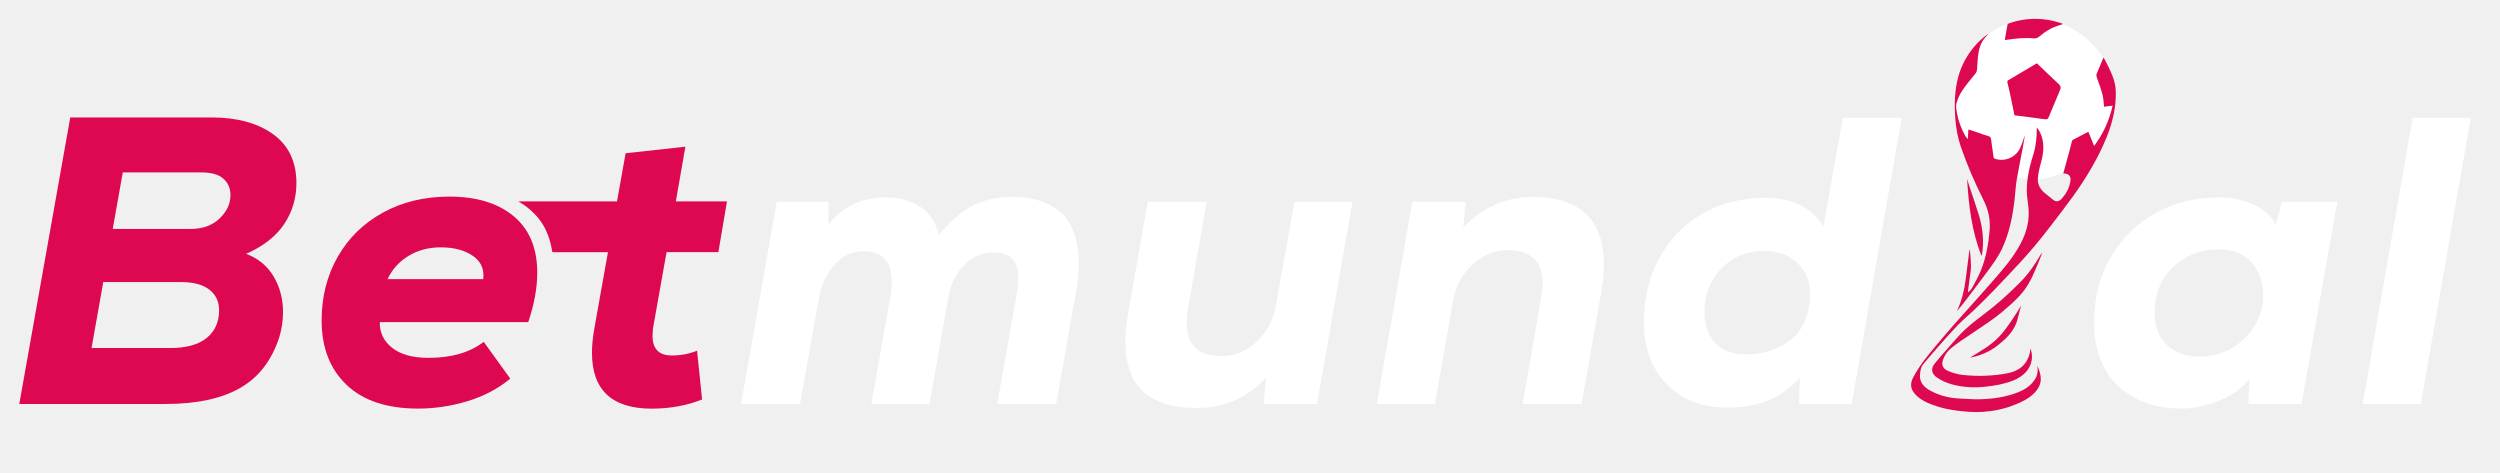
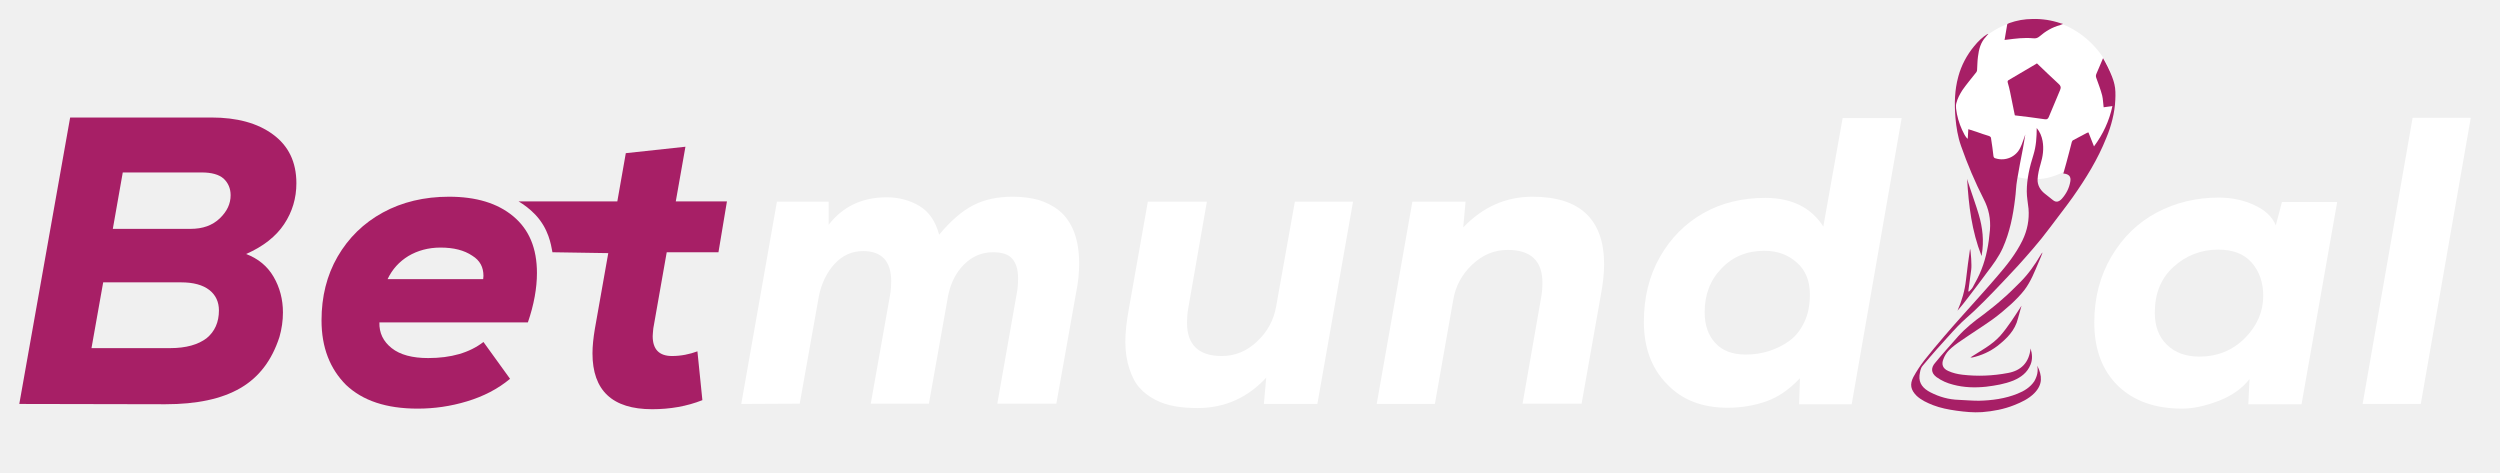
- <svg xmlns="http://www.w3.org/2000/svg" version="1.1" x="0px" y="0px" viewBox="0 0 855.32 161.7" style="enable-background:new 0 0 855.32 161.7;" xml:space="preserve">
+ <svg xmlns="http://www.w3.org/2000/svg" version="1.1" id="Layer_1" x="0px" y="0px" viewBox="0 0 855.3 161.7" style="enable-background:new 0 0 855.3 161.7;" xml:space="preserve">
  <style type="text/css">
	.st0{fill:#FFFFFF;}
- 	.st1{fill:#DE0751;}
+ 	.st1{fill:#A71F66;}
</style>
-   <g id="Layer_2">
+   <g id="Layer_2_00000155113620984119043680000008053202778286079642_">
</g>
-   <g id="Layer_1">
-     <path class="st0" d="M723.83,33.9c-0.39,8.84-12.29,27.44-27.44,27.44s-27.44-12.29-27.44-27.44s12.29-27.44,27.44-27.44   S724.42,20.75,723.83,33.9z" />
+   <g id="Layer_1_00000071548559276082159410000003773161567693376181_">
+     <path class="st0" d="M723.8,33.9c-0.4,8.8-12.3,27.4-27.4,27.4S669,49.1,669,33.9s12.3-27.4,27.4-27.4S724.4,20.8,723.8,33.9z" />
    <g>
-       <path class="st1" d="M6.6,138.21l17.44-98.03h48.28c8.79,0,15.83,1.92,21.13,5.75s7.96,9.4,7.96,16.71c0,5.13-1.39,9.8-4.16,13.99    c-2.78,4.19-7.12,7.6-13.04,10.21c4.16,1.59,7.31,4.19,9.43,7.8c2.13,3.61,3.19,7.66,3.19,12.16c0,2.78-0.41,5.59-1.23,8.42    c-2.56,7.98-7.01,13.81-13.38,17.48c-6.36,3.67-14.9,5.51-25.62,5.51H6.6z M31.32,119.07h26.92c5.48,0,9.63-1.15,12.47-3.44    c2.83-2.29,4.25-5.46,4.25-9.51c0-2.95-1.11-5.29-3.33-7.02S66.2,96.51,62,96.51H35.33L31.32,119.07z M38.57,78.33h26.56    c4.19,0,7.52-1.2,10-3.59c2.48-2.39,3.72-5.04,3.72-7.95c0-2.35-0.81-4.24-2.43-5.66c-1.62-1.43-4.11-2.14-7.49-2.14H42.01    L38.57,78.33z" />
-       <path class="st1" d="M110.04,109.64c0-8.11,1.85-15.39,5.54-21.84c3.69-6.45,8.86-11.48,15.52-15.11    c6.65-3.62,14.2-5.43,22.63-5.43c9.3,0,16.63,2.24,22.01,6.71c5.38,4.47,8.07,10.93,8.07,19.37c0,5.14-1.03,10.76-3.08,16.86    h-50.79c-0.09,3.55,1.31,6.48,4.2,8.78c2.89,2.3,7.05,3.45,12.48,3.45c7.84,0,14.13-1.82,18.87-5.47l9.09,12.58    c-4.19,3.46-9.08,6.04-14.66,7.72c-5.58,1.69-11.2,2.53-16.85,2.53c-10.66,0-18.83-2.71-24.51-8.13    C112.87,126.23,110.04,118.89,110.04,109.64z M132.6,95.49h32.74c0.04-0.36,0.07-0.72,0.07-1.08c0-3.02-1.25-5.33-3.76-6.95    c-2.78-1.89-6.4-2.84-10.87-2.84c-4.1,0-7.76,0.97-10.97,2.9C136.59,89.46,134.19,92.11,132.6,95.49z" />
-       <path class="st1" d="M188.99,86.26c-0.53-2.68-1.34-8.03-5.83-12.79c-2.02-2.14-4.12-3.6-5.83-4.57c11.26,0,22.52,0,33.77,0    l2.94-16.47l20.45-2.25l-3.27,18.73h17.5l-2.94,17.36h-17.73l-4.64,26.05c-0.11,1.29-0.16,2.13-0.16,2.55    c0,4.5,2.19,6.75,6.56,6.75c3.14,0,6.04-0.55,8.68-1.64l1.71,16.7c-5.29,2.09-11.03,3.13-17.23,3.13    c-13.62,0-20.44-6.38-20.44-19.14c0-2.48,0.27-5.26,0.82-8.34l4.65-26.04H188.99z" />
-       <path class="st0" d="M253.55,138.21l12.2-69.18h17.68v7.86c4.83-6.24,11.44-9.37,19.82-9.37c4.24,0,8,1,11.28,3.01    c3.28,2.01,5.51,5.29,6.7,9.84c3.92-4.74,7.8-8.09,11.66-10.05c3.85-1.96,8.35-2.94,13.5-2.94c3.26,0,6.19,0.38,8.8,1.13    c2.6,0.75,4.98,1.97,7.13,3.66c2.15,1.69,3.82,4.06,4.99,7.11c1.18,3.05,1.77,6.7,1.77,10.94c0,3.17-0.32,6.44-0.96,9.82    l-6.77,38.16h-20.17l6.63-37.39c0.36-1.87,0.55-3.74,0.55-5.61c0-2.92-0.66-5.12-1.98-6.6c-1.32-1.48-3.51-2.22-6.56-2.22    c-3.83,0-7.12,1.41-9.88,4.24c-2.76,2.83-4.55,6.31-5.37,10.46l-6.56,37.12h-19.89l6.56-37.12c0.27-1.69,0.41-3.26,0.41-4.72    c0-6.93-3.21-10.39-9.64-10.39c-3.87,0-7.14,1.48-9.81,4.44c-2.67,2.96-4.43,6.56-5.3,10.8l-6.63,36.98H253.55z" />
-       <path class="st0" d="M385.02,116.94c0-3.13,0.4-6.86,1.2-11.18l6.45-36.72h20.17l-6.43,36.57c-0.27,1.75-0.41,3.33-0.41,4.76    c0,7.63,3.96,11.45,11.89,11.45c4.56,0,8.59-1.67,12.1-5c3.51-3.33,5.68-7.34,6.5-12.03l6.36-35.75h19.89l-12.16,69.18h-18.26    l0.82-9.02c-6.38,6.92-14.22,10.38-23.52,10.38c-2.83,0-5.4-0.2-7.72-0.61s-4.56-1.14-6.7-2.21c-2.14-1.06-3.94-2.42-5.4-4.08    c-1.46-1.65-2.62-3.82-3.49-6.49C385.45,123.51,385.02,120.43,385.02,116.94z" />
-       <path class="st0" d="M471.03,138.21l12.19-69.18h18.23l-0.82,8.82c6.74-6.97,14.63-10.46,23.65-10.46    c16.31,0,24.47,7.75,24.47,23.24c0,2.96-0.39,6.58-1.17,10.86l-6.49,36.72h-20.17l6.4-36.58c0.29-1.73,0.44-3.3,0.44-4.72    c0-7.56-3.96-11.34-11.89-11.34c-4.56,0-8.6,1.66-12.13,4.99c-3.53,3.33-5.71,7.31-6.53,11.96l-6.29,35.68H471.03z" />
-       <path class="st0" d="M562.44,110.09c0-8.32,1.83-15.73,5.5-22.24c3.67-6.5,8.65-11.49,14.94-14.97    c6.29-3.48,13.33-5.22,21.12-5.22c9.07,0,15.7,3.26,19.89,9.78l6.56-37.12h20.17l-17.11,97.89h-18.03l0.27-8.89    c-3.69,3.86-7.53,6.51-11.52,7.95c-3.99,1.45-8.4,2.17-13.23,2.17c-8.75,0-15.7-2.69-20.85-8.06    C565.01,126.01,562.44,118.92,562.44,110.09z M583.15,106.75c0,4.36,1.21,7.87,3.62,10.52c2.42,2.66,5.92,3.98,10.53,3.98    c2.78,0,5.42-0.39,7.93-1.16c2.51-0.77,4.83-1.93,6.97-3.47c2.14-1.54,3.85-3.68,5.13-6.4c1.28-2.72,1.91-5.88,1.91-9.47    c0-4.63-1.5-8.27-4.51-10.93c-3.01-2.66-6.72-3.98-11.14-3.98c-5.88,0-10.76,2-14.63,5.99    C585.09,95.84,583.15,100.81,583.15,106.75z" />
-       <path class="st0" d="M716.45,110.32c0-8.5,1.96-16.05,5.88-22.63c3.92-6.58,9.09-11.59,15.52-15.02s13.49-5.14,21.19-5.14    c4.51,0,8.59,0.87,12.24,2.6c3.65,1.73,6.08,4.03,7.31,6.9l2.12-8h18.94l-12.24,69.18h-18.18l0.41-8.57    c-2.64,3.29-6.21,5.81-10.7,7.54c-4.49,1.74-8.62,2.6-12.41,2.6c-9.21,0-16.52-2.61-21.94-7.82    C719.16,126.74,716.45,119.53,716.45,110.32z M737.16,106.96c0,4.68,1.4,8.35,4.2,11.03c2.8,2.68,6.48,4.02,11.04,4.02    c6.2,0,11.39-2.11,15.59-6.32c4.19-4.22,6.29-9.05,6.29-14.5c0-4.54-1.3-8.32-3.9-11.34c-2.6-3.02-6.43-4.54-11.48-4.54    c-5.88,0-10.97,1.98-15.28,5.95C739.32,95.21,737.16,100.45,737.16,106.96z" />
-       <path class="st0" d="M808.34,138.21l17.09-97.89h19.89l-17.09,97.89H808.34z" />
+       <path class="st1" d="M6.6,138.2l17.4-98h48.3c8.8,0,15.8,1.9,21.1,5.8s8,9.4,8,16.7c0,5.1-1.4,9.8-4.2,14    c-2.8,4.2-7.1,7.6-13,10.2c4.2,1.6,7.3,4.2,9.4,7.8c2.1,3.6,3.2,7.7,3.2,12.2c0,2.8-0.4,5.6-1.2,8.4c-2.6,8-7,13.8-13.4,17.5    c-6.4,3.7-14.9,5.5-25.6,5.5L6.6,138.2L6.6,138.2z M31.3,119.1h26.9c5.5,0,9.6-1.2,12.5-3.4c2.8-2.3,4.2-5.5,4.2-9.5    c0-2.9-1.1-5.3-3.3-7s-5.4-2.6-9.6-2.6H35.3L31.3,119.1z M38.6,78.3h26.6c4.2,0,7.5-1.2,10-3.6s3.7-5,3.7-7.9    c0-2.3-0.8-4.2-2.4-5.7c-1.6-1.4-4.1-2.1-7.5-2.1H42L38.6,78.3z" />
+       <path class="st1" d="M110,109.6c0-8.1,1.8-15.4,5.5-21.8s8.9-11.5,15.5-15.1c6.6-3.6,14.2-5.4,22.6-5.4c9.3,0,16.6,2.2,22,6.7    c5.4,4.5,8.1,10.9,8.1,19.4c0,5.1-1,10.8-3.1,16.9h-50.8c-0.1,3.6,1.3,6.5,4.2,8.8c2.9,2.3,7.1,3.4,12.5,3.4    c7.8,0,14.1-1.8,18.9-5.5l9.1,12.6c-4.2,3.5-9.1,6-14.7,7.7c-5.6,1.7-11.2,2.5-16.9,2.5c-10.7,0-18.8-2.7-24.5-8.1    C112.9,126.2,110,118.9,110,109.6z M132.6,95.5h32.7c0-0.4,0.1-0.7,0.1-1.1c0-3-1.2-5.3-3.8-6.9c-2.8-1.9-6.4-2.8-10.9-2.8    c-4.1,0-7.8,1-11,2.9C136.6,89.5,134.2,92.1,132.6,95.5z" />
+       <path class="st1" d="M189,86.3c-0.5-2.7-1.3-8-5.8-12.8c-2-2.1-4.1-3.6-5.8-4.6c11.3,0,22.5,0,33.8,0l2.9-16.5l20.4-2.2l-3.3,18.7    h17.5l-2.9,17.4h-17.7l-4.6,26.1c-0.1,1.3-0.2,2.1-0.2,2.6c0,4.5,2.2,6.8,6.6,6.8c3.1,0,6-0.6,8.7-1.6l1.7,16.7    c-5.3,2.1-11,3.1-17.2,3.1c-13.6,0-20.4-6.4-20.4-19.1c0-2.5,0.3-5.3,0.8-8.3l4.6-26L189,86.3L189,86.3z" />
+       <path class="st0" d="M253.6,138.2L265.8,69h17.7v7.9c4.8-6.2,11.4-9.4,19.8-9.4c4.2,0,8,1,11.3,3s5.5,5.3,6.7,9.8    c3.9-4.7,7.8-8.1,11.7-10.1c3.9-2,8.4-2.9,13.5-2.9c3.3,0,6.2,0.4,8.8,1.1c2.6,0.8,5,2,7.1,3.7s3.8,4.1,5,7.1    c1.2,3.1,1.8,6.7,1.8,10.9c0,3.2-0.3,6.4-1,9.8l-6.8,38.2h-20.2l6.6-37.4c0.4-1.9,0.5-3.7,0.5-5.6c0-2.9-0.7-5.1-2-6.6    c-1.3-1.5-3.5-2.2-6.6-2.2c-3.8,0-7.1,1.4-9.9,4.2c-2.8,2.8-4.5,6.3-5.4,10.5l-6.6,37.1h-19.9l6.6-37.1c0.3-1.7,0.4-3.3,0.4-4.7    c0-6.9-3.2-10.4-9.6-10.4c-3.9,0-7.1,1.5-9.8,4.4c-2.7,3-4.4,6.6-5.3,10.8l-6.6,37L253.6,138.2L253.6,138.2z" />
+       <path class="st0" d="M385,116.9c0-3.1,0.4-6.9,1.2-11.2l6.5-36.7h20.2l-6.4,36.6c-0.3,1.8-0.4,3.3-0.4,4.8c0,7.6,4,11.4,11.9,11.4    c4.6,0,8.6-1.7,12.1-5s5.7-7.3,6.5-12l6.4-35.8h19.9l-12.2,69.2h-18.3l0.8-9c-6.4,6.9-14.2,10.4-23.5,10.4c-2.8,0-5.4-0.2-7.7-0.6    s-4.6-1.1-6.7-2.2c-2.1-1.1-3.9-2.4-5.4-4.1c-1.5-1.6-2.6-3.8-3.5-6.5C385.5,123.5,385,120.4,385,116.9z" />
+       <path class="st0" d="M471,138.2L483.2,69h18.2l-0.8,8.8c6.7-7,14.6-10.5,23.7-10.5c16.3,0,24.5,7.8,24.5,23.2    c0,3-0.4,6.6-1.2,10.9l-6.5,36.7h-20.2l6.4-36.6c0.3-1.7,0.4-3.3,0.4-4.7c0-7.6-4-11.3-11.9-11.3c-4.6,0-8.6,1.7-12.1,5    c-3.5,3.3-5.7,7.3-6.5,12l-6.3,35.7L471,138.2L471,138.2z" />
+       <path class="st0" d="M562.4,110.1c0-8.3,1.8-15.7,5.5-22.2c3.7-6.5,8.7-11.5,14.9-15s13.3-5.2,21.1-5.2c9.1,0,15.7,3.3,19.9,9.8    l6.6-37.1h20.2l-17.1,97.9h-18l0.3-8.9c-3.7,3.9-7.5,6.5-11.5,7.9c-4,1.4-8.4,2.2-13.2,2.2c-8.8,0-15.7-2.7-20.8-8.1    C565,126,562.4,118.9,562.4,110.1z M583.2,106.8c0,4.4,1.2,7.9,3.6,10.5c2.4,2.7,5.9,4,10.5,4c2.8,0,5.4-0.4,7.9-1.2    c2.5-0.8,4.8-1.9,7-3.5c2.1-1.5,3.8-3.7,5.1-6.4s1.9-5.9,1.9-9.5c0-4.6-1.5-8.3-4.5-10.9c-3-2.7-6.7-4-11.1-4    c-5.9,0-10.8,2-14.6,6C585.1,95.8,583.2,100.8,583.2,106.8z" />
+       <path class="st0" d="M716.5,110.3c0-8.5,2-16,5.9-22.6s9.1-11.6,15.5-15s13.5-5.1,21.2-5.1c4.5,0,8.6,0.9,12.2,2.6    c3.7,1.7,6.1,4,7.3,6.9l2.1-8h18.9l-12.2,69.2h-18.2l0.4-8.6c-2.6,3.3-6.2,5.8-10.7,7.5c-4.5,1.7-8.6,2.6-12.4,2.6    c-9.2,0-16.5-2.6-21.9-7.8C719.2,126.7,716.5,119.5,716.5,110.3z M737.2,107c0,4.7,1.4,8.3,4.2,11s6.5,4,11,4    c6.2,0,11.4-2.1,15.6-6.3c4.2-4.2,6.3-9.1,6.3-14.5c0-4.5-1.3-8.3-3.9-11.3c-2.6-3-6.4-4.5-11.5-4.5c-5.9,0-11,2-15.3,5.9    C739.3,95.2,737.2,100.4,737.2,107z" />
+       <path class="st0" d="M808.3,138.2l17.1-97.9h19.9l-17.1,97.9H808.3z" />
    </g>
    <g>
-       <path class="st1" d="M697,125.1c1.66,3.53,1.89,6.42-1.03,9.39c-1.95,1.98-4.36,3.08-6.86,4.07c-3.52,1.4-7.17,2.13-10.95,2.37    c-2.97,0.19-5.89-0.1-8.82-0.47c-2.75-0.35-5.44-0.95-8.04-1.91c-2.04-0.75-4-1.66-5.59-3.18c-2.05-1.97-2.44-3.93-1.06-6.43    c1.11-2.02,2.37-3.99,3.77-5.82c2.17-2.83,4.49-5.53,6.79-8.25c1.87-2.21,3.8-4.36,5.72-6.52c2.27-2.55,4.56-5.08,6.83-7.64    c1.9-2.14,3.8-4.29,5.67-6.46c3.24-3.74,6.33-7.59,8.48-12.11c1.65-3.47,2.43-7.11,2.09-10.95c-0.17-1.97-0.57-3.94-0.58-5.91    c-0.02-4.33,0.99-8.51,2.28-12.61c0.92-2.93,1.14-5.95,1.14-9.08c1.09,1.3,1.68,2.78,2,4.38c0.54,2.74,0.09,5.4-0.66,8.05    c-0.47,1.67-0.87,3.41-0.98,5.14c-0.12,2.01,0.87,3.67,2.44,4.94c0.95,0.77,1.92,1.52,2.86,2.3c0.96,0.79,2.03,0.55,2.96-0.51    c1.48-1.69,2.53-3.64,2.88-5.9c0.26-1.65-0.45-2.52-2.13-2.65c-0.1-0.01-0.2-0.03-0.3-0.04c0.68-2.46,1.36-4.9,2.02-7.34    c0.31-1.16,0.58-2.34,0.9-3.5c0.06-0.23,0.19-0.53,0.38-0.63c1.64-0.88,3.29-1.73,4.94-2.58c0.09-0.04,0.2-0.03,0.38-0.06    c0.62,1.52,1.23,3.04,1.93,4.75c3.14-4.2,5.17-8.73,6.34-13.81c-1.06,0.14-2.01,0.26-2.95,0.39c-0.16-1.4-0.16-2.76-0.5-4.03    c-0.53-2.04-1.26-4.03-1.97-6.02c-0.18-0.51-0.22-0.89,0.01-1.4c0.78-1.76,1.5-3.55,2.29-5.42c0.52,0.98,1.09,1.94,1.57,2.95    c2.47,5.1,2.79,7.17,2.59,11.28c-0.21,4.33-1.44,8.97-3.07,12.99c-2.94,7.26-6.96,13.92-11.51,20.26    c-2.53,3.52-5.19,6.95-7.84,10.39c-1.84,2.39-3.72,4.75-5.66,7.06c-1.69,2.02-3.46,3.97-5.25,5.9c-2.7,2.91-5.42,5.81-8.18,8.66    c-2.2,2.27-4.43,4.51-6.71,6.71c-1.86,1.79-3.89,3.42-5.68,5.27c-2.48,2.57-4.82,5.27-7.19,7.94c-1.62,1.83-3.2,3.71-4.78,5.57    c-0.8,0.95-0.94,2.14-1.07,3.3c-0.33,2.89,1.36,4.57,3.66,5.8c3.06,1.64,6.35,2.46,9.82,2.61c2.27,0.1,4.55,0.31,6.81,0.26    c4.5-0.1,8.95-0.71,13.17-2.36c2.3-0.9,4.36-2.18,5.77-4.34C697.08,128.45,697.33,126.89,697,125.1z" />
-       <path class="st1" d="M680.31,11.65c-0.41,0.44-0.67,0.72-0.94,1c-1.83,1.9-2.39,4.31-2.67,6.82c-0.16,1.48-0.18,2.98-0.32,4.47    c-0.04,0.39-0.21,0.81-0.45,1.12c-1.49,1.93-3.13,3.75-4.48,5.77c-0.92,1.37-1.68,2.94-2.09,4.52c-0.29,1.14,0.02,2.47,0.24,3.69    c0.46,2.51,1.4,4.87,2.59,7.13c0.27,0.5,0.59,0.97,1.07,1.43c0.06-1.07,0.11-2.14,0.17-3.32c0.95,0.32,1.85,0.62,2.76,0.93    c1.39,0.47,2.76,0.98,4.16,1.39c0.58,0.17,0.77,0.49,0.85,1.03c0.26,1.97,0.56,3.94,0.81,5.91c0.06,0.5,0.28,0.71,0.75,0.85    c3.29,0.97,6.86-0.55,8.38-3.73c0.66-1.38,1.07-2.88,1.65-4.48c-0.28,1.64-0.52,3.16-0.8,4.66c-0.68,3.6-1.44,7.18-2.04,10.78    c-0.36,2.16-0.43,4.36-0.69,6.54c-0.67,5.77-1.76,11.43-4.23,16.76c-1.42,3.08-3.44,5.75-5.43,8.44c-2.1,2.84-4.23,5.66-6.36,8.48    c-1.19,1.57-2.42,3.11-3.71,4.63c1.52-3.37,2.48-6.88,2.94-10.53c0.46-3.65,0.93-7.29,1.36-10.67c0.31,1,0.62,5.76,0.44,7.1    c-0.34,2.47-0.66,4.94-0.99,7.41c0.06,0.05,0.11,0.11,0.17,0.16c0.44-0.5,1-0.93,1.3-1.5c1.07-1.99,2.19-3.97,3.03-6.06    c1.72-4.32,2.51-8.84,2.92-13.48c0.33-3.76-0.44-7.2-2.11-10.51c-2.98-5.92-5.61-11.99-7.76-18.26c-1.06-3.1-1.62-6.31-1.86-9.58    c-0.36-4.88-0.27-9.47,0.99-14.21c0.99-3.72,2.91-7.31,5.39-10.27c1.35-1.61,2.84-3.05,4.57-4.24    C679.99,11.8,680.05,11.78,680.31,11.65z" />
-       <path class="st1" d="M694.7,119.18c0.63,1.99,0.68,3.77,0,5.53c-1.08,2.78-3.29,4.37-5.91,5.46c-2.96,1.23-6.09,1.73-9.26,2.1    c-3.83,0.44-7.61,0.3-11.34-0.67c-2.02-0.53-3.94-1.29-5.66-2.56c-2.04-1.5-1.77-3.26-0.52-4.78c2.51-3.06,5.19-5.98,7.79-8.96    c2.57-2.94,5.64-5.29,8.75-7.63c2.22-1.67,4.38-3.43,6.46-5.27c2.08-1.83,4.07-3.76,6.03-5.71c2.76-2.75,4.99-5.92,6.95-9.28    c0.2-0.34,0.41-0.66,0.74-0.94c-0.42,1.06-0.83,2.13-1.27,3.19c-1.38,3.33-2.72,6.69-4.88,9.59c-1.3,1.74-2.87,3.31-4.48,4.77    c-2.02,1.83-4.12,3.6-6.33,5.19c-3.52,2.53-7.19,4.85-10.76,7.32c-1.47,1.02-2.95,2.06-4.24,3.29c-0.83,0.8-1.46,1.9-1.91,2.98    c-0.78,1.88-0.25,3.32,1.63,4.11c1.54,0.65,3.21,1.15,4.86,1.34c2.56,0.29,5.17,0.41,7.74,0.31c2.65-0.1,5.32-0.36,7.91-0.9    C691.44,126.75,694.19,124.06,694.7,119.18z" />
-       <path class="st1" d="M696.92,21.68c2.45,2.35,4.88,4.74,7.38,7.04c0.71,0.65,0.88,1.2,0.5,2.07c-1.33,3.1-2.61,6.22-3.9,9.33    c-0.26,0.63-0.59,0.79-1.3,0.68c-3.34-0.48-6.69-0.87-10.04-1.3c-0.1-0.01-0.2-0.04-0.35-0.06c-0.54-2.64-1.08-5.27-1.64-7.9    c-0.23-1.07-0.5-2.14-0.75-3.21c-0.09-0.37-0.13-0.66,0.31-0.92c3.19-1.86,6.36-3.76,9.53-5.64    C696.75,21.74,696.83,21.72,696.92,21.68z" />
-       <path class="st1" d="M705.82,8.21c-0.41,0.15-0.72,0.29-1.03,0.37c-2.67,0.74-5,2.11-7.08,3.91c-0.62,0.54-1.25,0.71-2.08,0.63    c-3.07-0.29-6.11,0.07-9.15,0.51c-0.15,0.02-0.3,0.03-0.58,0.06c0.31-1.81,0.58-3.56,0.93-5.29c0.04-0.21,0.44-0.41,0.71-0.5    c2.55-0.86,5.16-1.36,7.88-1.44c3.38-0.1,6.63,0.43,9.81,1.48C705.4,7.99,705.55,8.08,705.82,8.21z" />
-       <path class="st1" d="M677.92,87.52c-3.35-8.44-4.38-17.19-4.92-26.27c0.35,1.11,0.62,2.02,0.92,2.92    c1.04,3.14,2.15,6.26,3.11,9.42c1.35,4.45,1.81,9,1.05,13.62C678.08,87.28,678.02,87.34,677.92,87.52z" />
-       <path class="st1" d="M674.07,122.32c3.55-2.27,7.28-4.21,10.15-7.41c2.83-3.16,5.01-6.75,7.27-10.33    c-0.39,1.44-0.81,2.87-1.15,4.31c-0.98,4.23-3.9,6.98-7.14,9.47c-2.53,1.95-5.42,3.17-8.53,3.87    C674.48,122.28,674.28,122.3,674.07,122.32z" />
+       <path class="st1" d="M697,125.1c1.7,3.5,1.9,6.4-1,9.4c-2,2-4.4,3.1-6.9,4.1c-3.5,1.4-7.2,2.1-11,2.4c-3,0.2-5.9-0.1-8.8-0.5    c-2.8-0.4-5.4-0.9-8-1.9c-2-0.8-4-1.7-5.6-3.2c-2-2-2.4-3.9-1.1-6.4c1.1-2,2.4-4,3.8-5.8c2.2-2.8,4.5-5.5,6.8-8.2    c1.9-2.2,3.8-4.4,5.7-6.5c2.3-2.6,4.6-5.1,6.8-7.6c1.9-2.1,3.8-4.3,5.7-6.5c3.2-3.7,6.3-7.6,8.5-12.1c1.7-3.5,2.4-7.1,2.1-10.9    c-0.2-2-0.6-3.9-0.6-5.9c0-4.3,1-8.5,2.3-12.6c0.9-2.9,1.1-6,1.1-9.1c1.1,1.3,1.7,2.8,2,4.4c0.5,2.7,0.1,5.4-0.7,8    c-0.5,1.7-0.9,3.4-1,5.1c-0.1,2,0.9,3.7,2.4,4.9c1,0.8,1.9,1.5,2.9,2.3c1,0.8,2,0.6,3-0.5c1.5-1.7,2.5-3.6,2.9-5.9    c0.3-1.7-0.5-2.5-2.1-2.7c-0.1,0-0.2,0-0.3,0c0.7-2.5,1.4-4.9,2-7.3c0.3-1.2,0.6-2.3,0.9-3.5c0.1-0.2,0.2-0.5,0.4-0.6    c1.6-0.9,3.3-1.7,4.9-2.6c0.1,0,0.2,0,0.4-0.1c0.6,1.5,1.2,3,1.9,4.8c3.1-4.2,5.2-8.7,6.3-13.8c-1.1,0.1-2,0.3-3,0.4    c-0.2-1.4-0.2-2.8-0.5-4c-0.5-2-1.3-4-2-6c-0.2-0.5-0.2-0.9,0-1.4c0.8-1.8,1.5-3.5,2.3-5.4c0.5,1,1.1,1.9,1.6,3    c2.5,5.1,2.8,7.2,2.6,11.3c-0.2,4.3-1.4,9-3.1,13c-2.9,7.3-7,13.9-11.5,20.3c-2.5,3.5-5.2,6.9-7.8,10.4c-1.8,2.4-3.7,4.8-5.7,7.1    c-1.7,2-3.5,4-5.2,5.9c-2.7,2.9-5.4,5.8-8.2,8.7c-2.2,2.3-4.4,4.5-6.7,6.7c-1.9,1.8-3.9,3.4-5.7,5.3c-2.5,2.6-4.8,5.3-7.2,7.9    c-1.6,1.8-3.2,3.7-4.8,5.6c-0.8,0.9-0.9,2.1-1.1,3.3c-0.3,2.9,1.4,4.6,3.7,5.8c3.1,1.6,6.3,2.5,9.8,2.6c2.3,0.1,4.5,0.3,6.8,0.3    c4.5-0.1,9-0.7,13.2-2.4c2.3-0.9,4.4-2.2,5.8-4.3C697.1,128.4,697.3,126.9,697,125.1z" />
+       <path class="st1" d="M680.3,11.6c-0.4,0.4-0.7,0.7-0.9,1c-1.8,1.9-2.4,4.3-2.7,6.8c-0.2,1.5-0.2,3-0.3,4.5c0,0.4-0.2,0.8-0.5,1.1    c-1.5,1.9-3.1,3.8-4.5,5.8c-0.9,1.4-1.7,2.9-2.1,4.5c-0.3,1.1,0,2.5,0.2,3.7c0.5,2.5,1.4,4.9,2.6,7.1c0.3,0.5,0.6,1,1.1,1.4    c0.1-1.1,0.1-2.1,0.2-3.3c1,0.3,1.8,0.6,2.8,0.9c1.4,0.5,2.8,1,4.2,1.4c0.6,0.2,0.8,0.5,0.8,1c0.3,2,0.6,3.9,0.8,5.9    c0.1,0.5,0.3,0.7,0.8,0.8c3.3,1,6.9-0.5,8.4-3.7c0.7-1.4,1.1-2.9,1.7-4.5c-0.3,1.6-0.5,3.2-0.8,4.7c-0.7,3.6-1.4,7.2-2,10.8    c-0.4,2.2-0.4,4.4-0.7,6.5c-0.7,5.8-1.8,11.4-4.2,16.8c-1.4,3.1-3.4,5.8-5.4,8.4c-2.1,2.8-4.2,5.7-6.4,8.5    c-1.2,1.6-2.4,3.1-3.7,4.6c1.5-3.4,2.5-6.9,2.9-10.5s0.9-7.3,1.4-10.7c0.3,1,0.6,5.8,0.4,7.1c-0.3,2.5-0.7,4.9-1,7.4    c0.1,0.1,0.1,0.1,0.2,0.2c0.4-0.5,1-0.9,1.3-1.5c1.1-2,2.2-4,3-6.1c1.7-4.3,2.5-8.8,2.9-13.5c0.3-3.8-0.4-7.2-2.1-10.5    c-3-5.9-5.6-12-7.8-18.3c-1.1-3.1-1.6-6.3-1.9-9.6c-0.4-4.9-0.3-9.5,1-14.2c1-3.7,2.9-7.3,5.4-10.3c1.3-1.6,2.8-3.1,4.6-4.2    C680,11.8,680,11.8,680.3,11.6z" />
+       <path class="st1" d="M694.7,119.2c0.6,2,0.7,3.8,0,5.5c-1.1,2.8-3.3,4.4-5.9,5.5c-3,1.2-6.1,1.7-9.3,2.1    c-3.8,0.4-7.6,0.3-11.3-0.7c-2-0.5-3.9-1.3-5.7-2.6c-2-1.5-1.8-3.3-0.5-4.8c2.5-3.1,5.2-6,7.8-9c2.6-2.9,5.6-5.3,8.8-7.6    c2.2-1.7,4.4-3.4,6.5-5.3c2.1-1.8,4.1-3.8,6-5.7c2.8-2.8,5-5.9,7-9.3c0.2-0.3,0.4-0.7,0.7-0.9c-0.4,1.1-0.8,2.1-1.3,3.2    c-1.4,3.3-2.7,6.7-4.9,9.6c-1.3,1.7-2.9,3.3-4.5,4.8c-2,1.8-4.1,3.6-6.3,5.2c-3.5,2.5-7.2,4.8-10.8,7.3c-1.5,1-3,2.1-4.2,3.3    c-0.8,0.8-1.5,1.9-1.9,3c-0.8,1.9-0.2,3.3,1.6,4.1c1.5,0.7,3.2,1.1,4.9,1.3c2.6,0.3,5.2,0.4,7.7,0.3c2.7-0.1,5.3-0.4,7.9-0.9    C691.4,126.8,694.2,124.1,694.7,119.2z" />
+       <path class="st1" d="M696.9,21.7c2.5,2.4,4.9,4.7,7.4,7c0.7,0.6,0.9,1.2,0.5,2.1c-1.3,3.1-2.6,6.2-3.9,9.3    c-0.3,0.6-0.6,0.8-1.3,0.7c-3.3-0.5-6.7-0.9-10-1.3c-0.1,0-0.2,0-0.3-0.1c-0.5-2.6-1.1-5.3-1.6-7.9c-0.2-1.1-0.5-2.1-0.8-3.2    c-0.1-0.4-0.1-0.7,0.3-0.9c3.2-1.9,6.4-3.8,9.5-5.6C696.8,21.7,696.8,21.7,696.9,21.7z" />
+       <path class="st1" d="M705.8,8.2c-0.4,0.1-0.7,0.3-1,0.4c-2.7,0.7-5,2.1-7.1,3.9c-0.6,0.5-1.2,0.7-2.1,0.6    c-3.1-0.3-6.1,0.1-9.2,0.5c-0.2,0-0.3,0-0.6,0.1c0.3-1.8,0.6-3.6,0.9-5.3c0-0.2,0.4-0.4,0.7-0.5c2.5-0.9,5.2-1.4,7.9-1.4    c3.4-0.1,6.6,0.4,9.8,1.5C705.4,8,705.5,8.1,705.8,8.2z" />
+       <path class="st1" d="M677.9,87.5c-3.3-8.4-4.4-17.2-4.9-26.3c0.3,1.1,0.6,2,0.9,2.9c1,3.1,2.2,6.3,3.1,9.4c1.3,4.4,1.8,9,1,13.6    C678.1,87.3,678,87.3,677.9,87.5z" />
+       <path class="st1" d="M674.1,122.3c3.5-2.3,7.3-4.2,10.2-7.4c2.8-3.2,5-6.8,7.3-10.3c-0.4,1.4-0.8,2.9-1.2,4.3    c-1,4.2-3.9,7-7.1,9.5c-2.5,1.9-5.4,3.2-8.5,3.9C674.5,122.3,674.3,122.3,674.1,122.3z" />
    </g>
  </g>
</svg>
